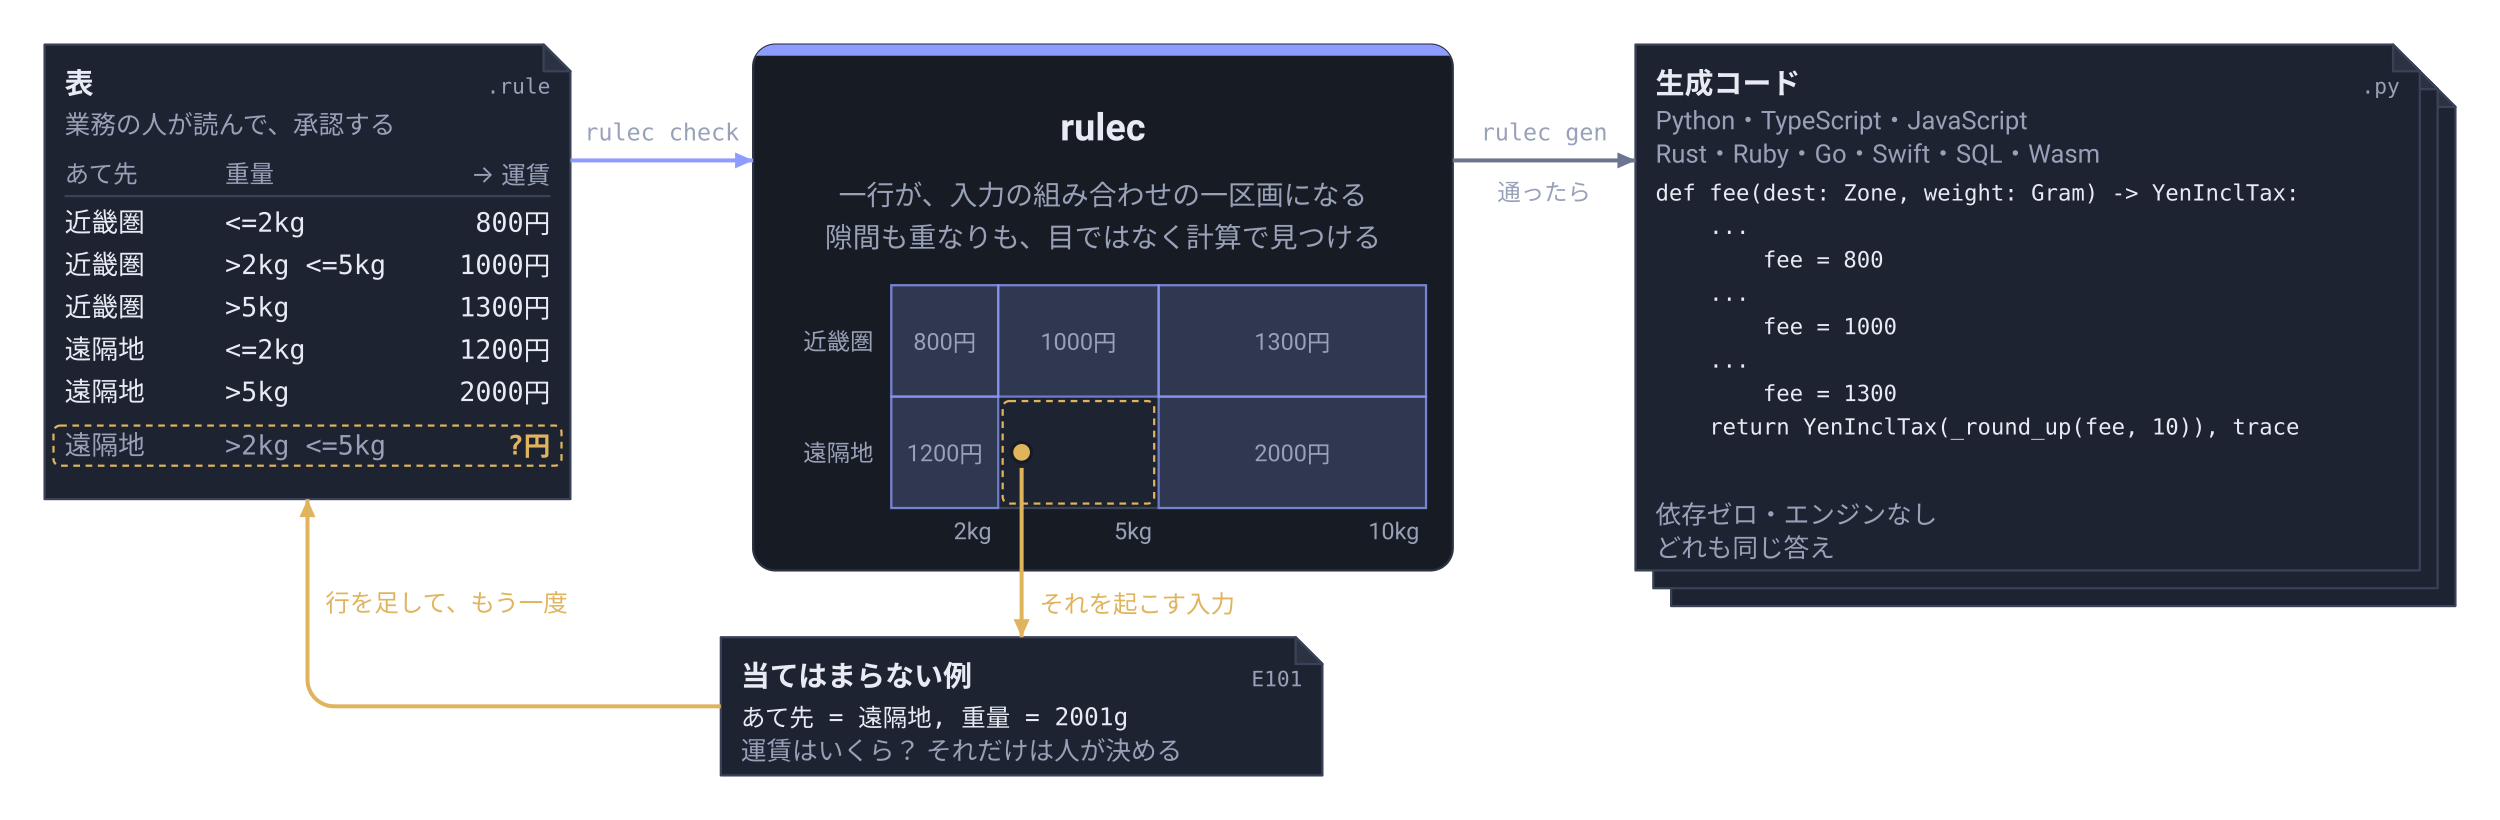
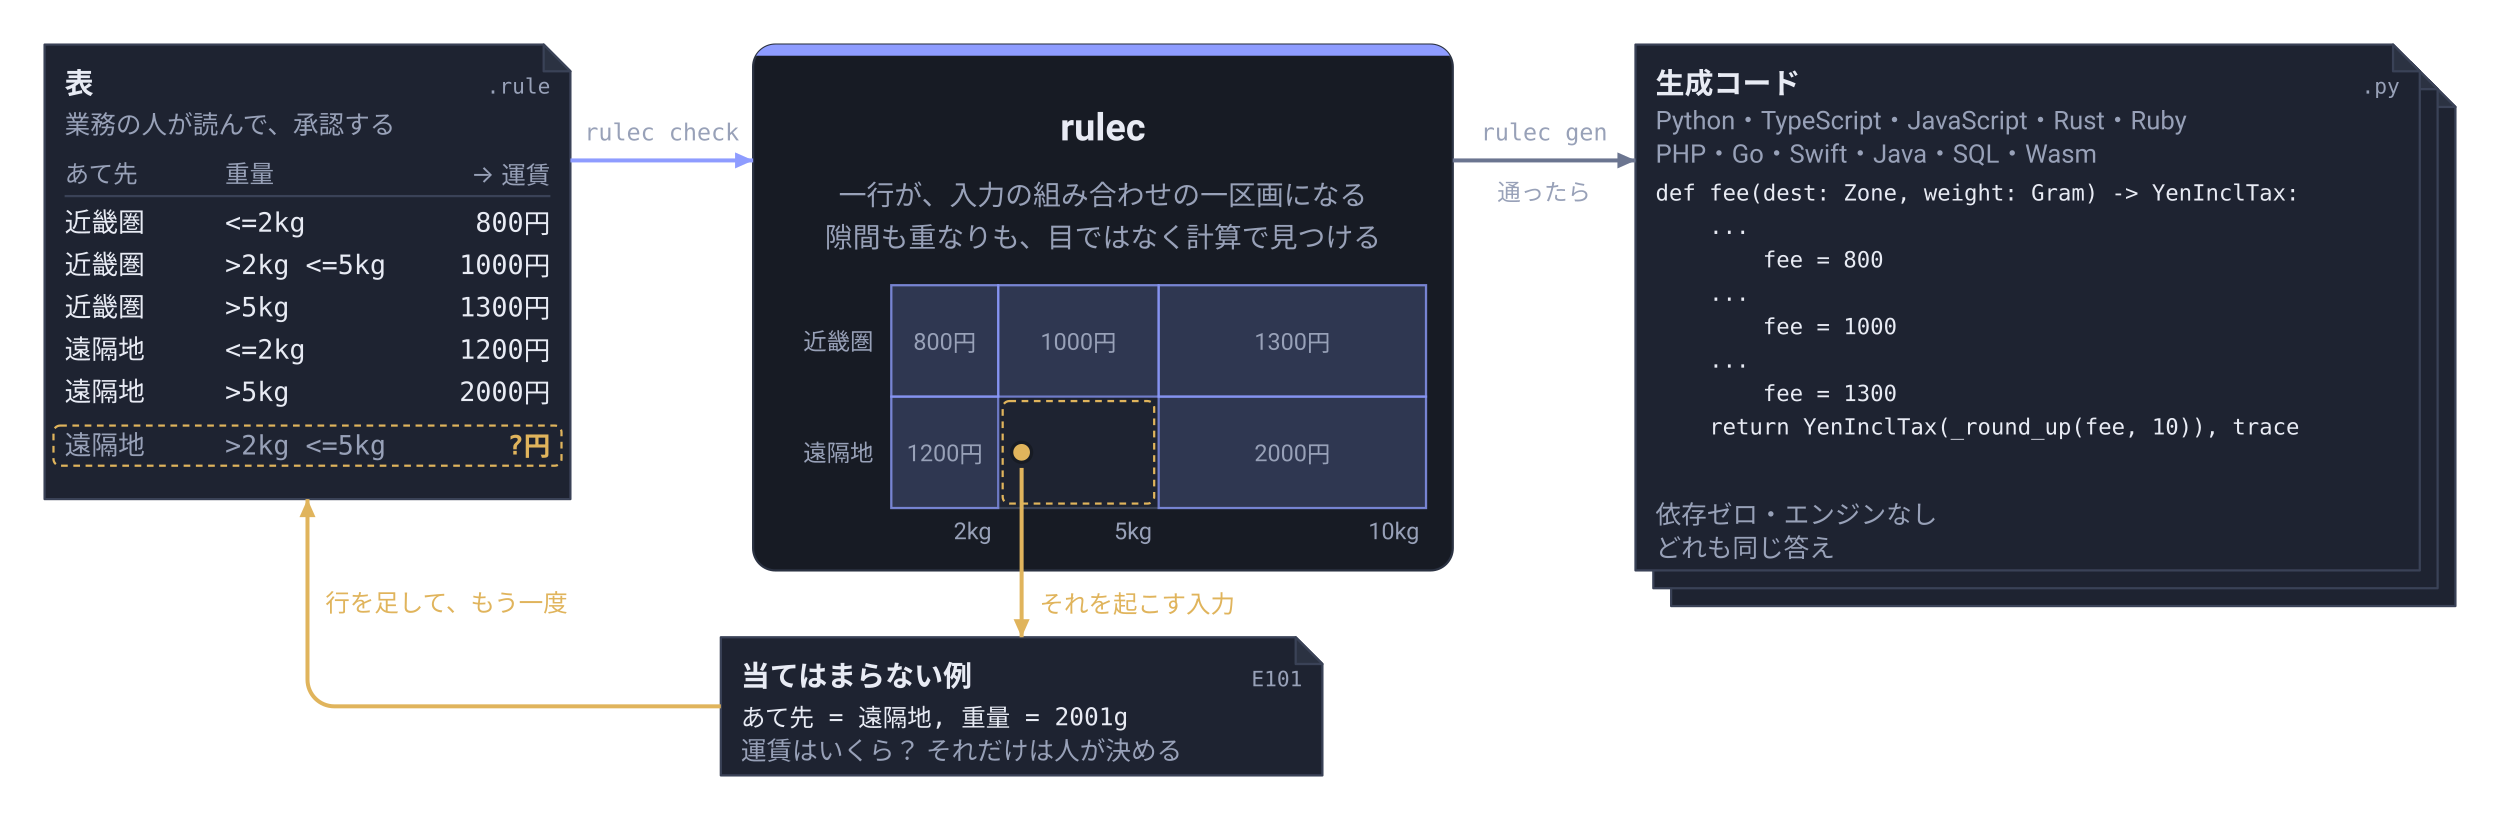
- <svg xmlns="http://www.w3.org/2000/svg" viewBox="0 0 1122 368" role="img" aria-label="表を書く。rulec は一行を入力の組み合わせの一区画にして並べ、隙間も重なりも無いことを計算で証明する。抜けがあれば、それを起こす入力（あて先 = 遠隔地, 重量 = 2001g）が返ってきて、行を足してもう一度。運賃がいくらかだけは人が決める。証明できた表からだけ、依存ゼロの Python・TypeScript・JavaScript・Rust・Ruby・Go・Swift・SQL・Wasm が出る。" font-family="-apple-system, BlinkMacSystemFont, &quot;Hiragino Sans&quot;, &quot;Noto Sans JP&quot;, &quot;Yu Gothic&quot;, Meiryo, &quot;Segoe UI&quot;, Roboto, sans-serif">
+ <svg xmlns="http://www.w3.org/2000/svg" viewBox="0 0 1122 368" role="img" aria-label="表を書く。rulec は一行を入力の組み合わせの一区画にして並べ、隙間も重なりも無いことを計算で証明する。抜けがあれば、それを起こす入力（あて先 = 遠隔地, 重量 = 2001g）が返ってきて、行を足してもう一度。運賃がいくらかだけは人が決める。証明できた表からだけ、依存ゼロの Python・TypeScript・JavaScript・Rust・Ruby・PHP・Go・Swift・Java・SQL・Wasm が出る。" font-family="-apple-system, BlinkMacSystemFont, &quot;Hiragino Sans&quot;, &quot;Noto Sans JP&quot;, &quot;Yu Gothic&quot;, Meiryo, &quot;Segoe UI&quot;, Roboto, sans-serif">
  <defs>
    <marker id="head-neutral" viewBox="0 0 10 10" refX="9" refY="5" markerWidth="9" markerHeight="9" markerUnits="userSpaceOnUse" orient="auto">
      <path d="M0,1 L9,5 L0,9 Z" fill="#6b7590" />
    </marker>
    <marker id="head-accent" viewBox="0 0 10 10" refX="9" refY="5" markerWidth="9" markerHeight="9" markerUnits="userSpaceOnUse" orient="auto">
      <path d="M0,1 L9,5 L0,9 Z" fill="#8e9cff" />
    </marker>
    <marker id="head-human" viewBox="0 0 10 10" refX="9" refY="5" markerWidth="9" markerHeight="9" markerUnits="userSpaceOnUse" orient="auto">
      <path d="M0,1 L9,5 L0,9 Z" fill="#e0b45c" />
    </marker>
  </defs>
  <path d="M20,20 H244 L256,32 V224 H20 Z" fill="#1e2331" stroke="#3a4257" stroke-linejoin="round" />
  <path d="M244,20 V32 H256 Z" fill="#2b3242" stroke="#3a4257" stroke-linejoin="round" />
  <text x="29" y="42" font-size="13" font-weight="600" text-anchor="start" fill="#e8ebf4">表</text>
  <text x="247" y="42" font-size="9.5" font-weight="400" text-anchor="end" fill="#98a1b8" font-family="ui-monospace, SFMono-Regular, Menlo, Consolas, monospace">.rule</text>
  <text x="29" y="60" font-size="11.5" font-weight="400" text-anchor="start" fill="#98a1b8">業務の人が読んで、承認する</text>
  <text x="29" y="82" font-size="11" font-weight="400" text-anchor="start" fill="#98a1b8">あて先</text>
  <text x="101" y="82" font-size="11" font-weight="400" text-anchor="start" fill="#98a1b8">重量</text>
  <text x="247" y="82" font-size="11" font-weight="400" text-anchor="end" fill="#98a1b8">→ 運賃</text>
  <line x1="29" y1="88" x2="247" y2="88" stroke="#3a4257" />
  <text x="29" y="104" font-size="12" font-weight="400" text-anchor="start" fill="#e8ebf4" font-family="ui-monospace, SFMono-Regular, Menlo, Consolas, monospace">近畿圏</text>
  <text x="101" y="104" font-size="12" font-weight="400" text-anchor="start" fill="#e8ebf4" font-family="ui-monospace, SFMono-Regular, Menlo, Consolas, monospace">&lt;=2kg</text>
  <text x="247" y="104" font-size="12" font-weight="400" text-anchor="end" fill="#e8ebf4" font-family="ui-monospace, SFMono-Regular, Menlo, Consolas, monospace">800円</text>
  <text x="29" y="123" font-size="12" font-weight="400" text-anchor="start" fill="#e8ebf4" font-family="ui-monospace, SFMono-Regular, Menlo, Consolas, monospace">近畿圏</text>
  <text x="101" y="123" font-size="12" font-weight="400" text-anchor="start" fill="#e8ebf4" font-family="ui-monospace, SFMono-Regular, Menlo, Consolas, monospace">&gt;2kg &lt;=5kg</text>
  <text x="247" y="123" font-size="12" font-weight="400" text-anchor="end" fill="#e8ebf4" font-family="ui-monospace, SFMono-Regular, Menlo, Consolas, monospace">1000円</text>
  <text x="29" y="142" font-size="12" font-weight="400" text-anchor="start" fill="#e8ebf4" font-family="ui-monospace, SFMono-Regular, Menlo, Consolas, monospace">近畿圏</text>
  <text x="101" y="142" font-size="12" font-weight="400" text-anchor="start" fill="#e8ebf4" font-family="ui-monospace, SFMono-Regular, Menlo, Consolas, monospace">&gt;5kg</text>
  <text x="247" y="142" font-size="12" font-weight="400" text-anchor="end" fill="#e8ebf4" font-family="ui-monospace, SFMono-Regular, Menlo, Consolas, monospace">1300円</text>
  <text x="29" y="161" font-size="12" font-weight="400" text-anchor="start" fill="#e8ebf4" font-family="ui-monospace, SFMono-Regular, Menlo, Consolas, monospace">遠隔地</text>
  <text x="101" y="161" font-size="12" font-weight="400" text-anchor="start" fill="#e8ebf4" font-family="ui-monospace, SFMono-Regular, Menlo, Consolas, monospace">&lt;=2kg</text>
  <text x="247" y="161" font-size="12" font-weight="400" text-anchor="end" fill="#e8ebf4" font-family="ui-monospace, SFMono-Regular, Menlo, Consolas, monospace">1200円</text>
  <text x="29" y="180" font-size="12" font-weight="400" text-anchor="start" fill="#e8ebf4" font-family="ui-monospace, SFMono-Regular, Menlo, Consolas, monospace">遠隔地</text>
  <text x="101" y="180" font-size="12" font-weight="400" text-anchor="start" fill="#e8ebf4" font-family="ui-monospace, SFMono-Regular, Menlo, Consolas, monospace">&gt;5kg</text>
  <text x="247" y="180" font-size="12" font-weight="400" text-anchor="end" fill="#e8ebf4" font-family="ui-monospace, SFMono-Regular, Menlo, Consolas, monospace">2000円</text>
  <rect x="24" y="191" width="228" height="18" rx="3" fill="none" stroke="#e0b45c" stroke-width="1" stroke-dasharray="3 2.5" />
  <text x="29" y="204" font-size="12" font-weight="400" text-anchor="start" fill="#98a1b8" font-family="ui-monospace, SFMono-Regular, Menlo, Consolas, monospace">遠隔地</text>
  <text x="101" y="204" font-size="12" font-weight="400" text-anchor="start" fill="#98a1b8" font-family="ui-monospace, SFMono-Regular, Menlo, Consolas, monospace">&gt;2kg &lt;=5kg</text>
  <text x="247" y="204" font-size="12" font-weight="600" text-anchor="end" fill="#e0b45c" font-family="ui-monospace, SFMono-Regular, Menlo, Consolas, monospace">?円</text>
  <clipPath id="clip-rulec">
    <rect x="338" y="20" width="314" height="236" rx="10" />
  </clipPath>
  <rect x="338" y="20" width="314" height="236" rx="10" fill="#171b24" stroke="#2b3242" />
  <rect x="338" y="20" width="314" height="5" fill="#8e9cff" clip-path="url(#clip-rulec)" />
  <text x="495.0" y="63" font-size="17" font-weight="700" text-anchor="middle" fill="#e8ebf4">rulec</text>
  <text x="495.0" y="92" font-size="12.5" font-weight="400" text-anchor="middle" fill="#98a1b8">一行が、入力の組み合わせの一区画になる</text>
  <text x="495.0" y="111" font-size="12.5" font-weight="400" text-anchor="middle" fill="#98a1b8">隙間も重なりも、目ではなく計算で見つける</text>
  <rect x="400" y="128" width="240" height="100" fill="#1e2331" stroke="#3a4257" />
  <rect x="400.0" y="128.0" width="48.0" height="50.0" fill="#8e9cff" fill-opacity="0.16" stroke="#8e9cff" stroke-opacity="0.7" />
  <text x="424.0" y="157.0" font-size="10.5" font-weight="400" text-anchor="middle" fill="#98a1b8">800円</text>
  <rect x="448.0" y="128.0" width="72.0" height="50.0" fill="#8e9cff" fill-opacity="0.16" stroke="#8e9cff" stroke-opacity="0.7" />
  <text x="484.0" y="157.0" font-size="10.5" font-weight="400" text-anchor="middle" fill="#98a1b8">1000円</text>
  <rect x="520.0" y="128.0" width="120.0" height="50.0" fill="#8e9cff" fill-opacity="0.16" stroke="#8e9cff" stroke-opacity="0.7" />
  <text x="580.0" y="157.0" font-size="10.5" font-weight="400" text-anchor="middle" fill="#98a1b8">1300円</text>
  <rect x="400.0" y="178.0" width="48.0" height="50.0" fill="#8e9cff" fill-opacity="0.16" stroke="#8e9cff" stroke-opacity="0.7" />
  <text x="424.0" y="207.0" font-size="10.5" font-weight="400" text-anchor="middle" fill="#98a1b8">1200円</text>
  <rect x="520.0" y="178.0" width="120.0" height="50.0" fill="#8e9cff" fill-opacity="0.16" stroke="#8e9cff" stroke-opacity="0.7" />
  <text x="580.0" y="207.0" font-size="10.5" font-weight="400" text-anchor="middle" fill="#98a1b8">2000円</text>
  <rect x="450.0" y="180.0" width="68.0" height="46.0" rx="3" fill="none" stroke="#e0b45c" stroke-width="1" stroke-dasharray="3 2.5" />
  <text x="392" y="157.0" font-size="10.5" font-weight="400" text-anchor="end" fill="#98a1b8">近畿圏</text>
  <text x="392" y="207.0" font-size="10.5" font-weight="400" text-anchor="end" fill="#98a1b8">遠隔地</text>
  <text x="445.0" y="242" font-size="10.5" font-weight="400" text-anchor="end" fill="#98a1b8">2kg</text>
  <text x="517.0" y="242" font-size="10.5" font-weight="400" text-anchor="end" fill="#98a1b8">5kg</text>
  <text x="637.0" y="242" font-size="10.5" font-weight="400" text-anchor="end" fill="#98a1b8">10kg</text>
  <circle cx="458.5" cy="203.0" r="4.5" fill="#e0b45c" stroke="#171b24" stroke-width="1.5" />
  <path d="M750,36 H1090 L1102,48 V272 H750 Z" fill="#1e2331" stroke="#3a4257" stroke-linejoin="round" />
  <path d="M1090,36 V48 H1102 Z" fill="#2b3242" stroke="#3a4257" stroke-linejoin="round" />
  <path d="M742,28 H1082 L1094,40 V264 H742 Z" fill="#1e2331" stroke="#3a4257" stroke-linejoin="round" />
  <path d="M1082,28 V40 H1094 Z" fill="#2b3242" stroke="#3a4257" stroke-linejoin="round" />
  <path d="M734,20 H1074 L1086,32 V256 H734 Z" fill="#1e2331" stroke="#3a4257" stroke-linejoin="round" />
  <path d="M1074,20 V32 H1086 Z" fill="#2b3242" stroke="#3a4257" stroke-linejoin="round" />
  <text x="743" y="42" font-size="13" font-weight="600" text-anchor="start" fill="#e8ebf4">生成コード</text>
  <text x="1077" y="42" font-size="9.5" font-weight="400" text-anchor="end" fill="#98a1b8" font-family="ui-monospace, SFMono-Regular, Menlo, Consolas, monospace">.py</text>
-   <text x="743" y="58" font-size="11.5" font-weight="400" text-anchor="start" fill="#98a1b8">Python・TypeScript・JavaScript</text>
-   <text x="743" y="73" font-size="11.5" font-weight="400" text-anchor="start" fill="#98a1b8">Rust・Ruby・Go・Swift・SQL・Wasm</text>
+   <text x="743" y="58" font-size="11.5" font-weight="400" text-anchor="start" fill="#98a1b8">Python・TypeScript・JavaScript・Rust・Ruby</text>
+   <text x="743" y="73" font-size="11.5" font-weight="400" text-anchor="start" fill="#98a1b8">PHP・Go・Swift・Java・SQL・Wasm</text>
  <text x="743" y="90" font-size="10" font-weight="400" text-anchor="start" fill="#e8ebf4" font-family="ui-monospace, SFMono-Regular, Menlo, Consolas, monospace" xml:space="preserve" style="white-space:pre">def fee(dest: Zone, weight: Gram) -&gt; YenInclTax:</text>
  <text x="743" y="105" font-size="10" font-weight="400" text-anchor="start" fill="#e8ebf4" font-family="ui-monospace, SFMono-Regular, Menlo, Consolas, monospace" xml:space="preserve" style="white-space:pre">    ...</text>
  <text x="743" y="120" font-size="10" font-weight="400" text-anchor="start" fill="#e8ebf4" font-family="ui-monospace, SFMono-Regular, Menlo, Consolas, monospace" xml:space="preserve" style="white-space:pre">        fee = 800</text>
  <text x="743" y="135" font-size="10" font-weight="400" text-anchor="start" fill="#e8ebf4" font-family="ui-monospace, SFMono-Regular, Menlo, Consolas, monospace" xml:space="preserve" style="white-space:pre">    ...</text>
  <text x="743" y="150" font-size="10" font-weight="400" text-anchor="start" fill="#e8ebf4" font-family="ui-monospace, SFMono-Regular, Menlo, Consolas, monospace" xml:space="preserve" style="white-space:pre">        fee = 1000</text>
  <text x="743" y="165" font-size="10" font-weight="400" text-anchor="start" fill="#e8ebf4" font-family="ui-monospace, SFMono-Regular, Menlo, Consolas, monospace" xml:space="preserve" style="white-space:pre">    ...</text>
  <text x="743" y="180" font-size="10" font-weight="400" text-anchor="start" fill="#e8ebf4" font-family="ui-monospace, SFMono-Regular, Menlo, Consolas, monospace" xml:space="preserve" style="white-space:pre">        fee = 1300</text>
  <text x="743" y="195" font-size="10" font-weight="400" text-anchor="start" fill="#e8ebf4" font-family="ui-monospace, SFMono-Regular, Menlo, Consolas, monospace" xml:space="preserve" style="white-space:pre">    return YenInclTax(_round_up(fee, 10)), trace</text>
  <text x="743" y="235" font-size="11.5" font-weight="400" text-anchor="start" fill="#98a1b8">依存ゼロ・エンジンなし</text>
  <text x="743" y="250" font-size="11.5" font-weight="400" text-anchor="start" fill="#98a1b8">どれも同じ答え</text>
  <path d="M323.5,286 H581.5 L593.5,298 V348 H323.5 Z" fill="#1e2331" stroke="#3a4257" stroke-linejoin="round" />
  <path d="M581.5,286 V298 H593.5 Z" fill="#2b3242" stroke="#3a4257" stroke-linejoin="round" />
  <text x="332.5" y="308" font-size="13" font-weight="600" text-anchor="start" fill="#e8ebf4">当てはまらない例</text>
  <text x="584.5" y="308" font-size="9.5" font-weight="400" text-anchor="end" fill="#98a1b8" font-family="ui-monospace, SFMono-Regular, Menlo, Consolas, monospace">E101</text>
  <text x="332.5" y="326" font-size="11" font-weight="400" text-anchor="start" fill="#e8ebf4" font-family="ui-monospace, SFMono-Regular, Menlo, Consolas, monospace">あて先 = 遠隔地, 重量 = 2001g</text>
  <text x="332.5" y="341" font-size="11.5" font-weight="400" text-anchor="start" fill="#98a1b8">運賃はいくら？ それだけは人が決める</text>
  <line x1="256" y1="72" x2="338" y2="72" stroke="#8e9cff" stroke-width="1.8" marker-end="url(#head-accent)" />
  <text x="297.0" y="63" font-size="10.5" font-weight="400" text-anchor="middle" fill="#98a1b8" font-family="ui-monospace, SFMono-Regular, Menlo, Consolas, monospace">rulec check</text>
  <line x1="652" y1="72" x2="734" y2="72" stroke="#6b7590" stroke-width="1.8" marker-end="url(#head-neutral)" />
  <text x="693.0" y="63" font-size="10.5" font-weight="400" text-anchor="middle" fill="#98a1b8" font-family="ui-monospace, SFMono-Regular, Menlo, Consolas, monospace">rulec gen</text>
  <text x="693.0" y="90" font-size="10.5" font-weight="400" text-anchor="middle" fill="#98a1b8">通ったら</text>
  <line x1="458.5" y1="210.0" x2="458.5" y2="286" stroke="#e0b45c" stroke-width="1.8" marker-end="url(#head-human)" />
  <text x="466.5" y="275.0" font-size="11" font-weight="400" text-anchor="start" fill="#e0b45c">それを起こす入力</text>
  <path d="M323.5,317.0 H150.0 A12,12 0 0 1 138.0,305.0 V224" fill="none" stroke="#e0b45c" stroke-width="1.8" marker-end="url(#head-human)" />
  <text x="146.0" y="274.5" font-size="11" font-weight="400" text-anchor="start" fill="#e0b45c">行を足して、もう一度</text>
</svg>
